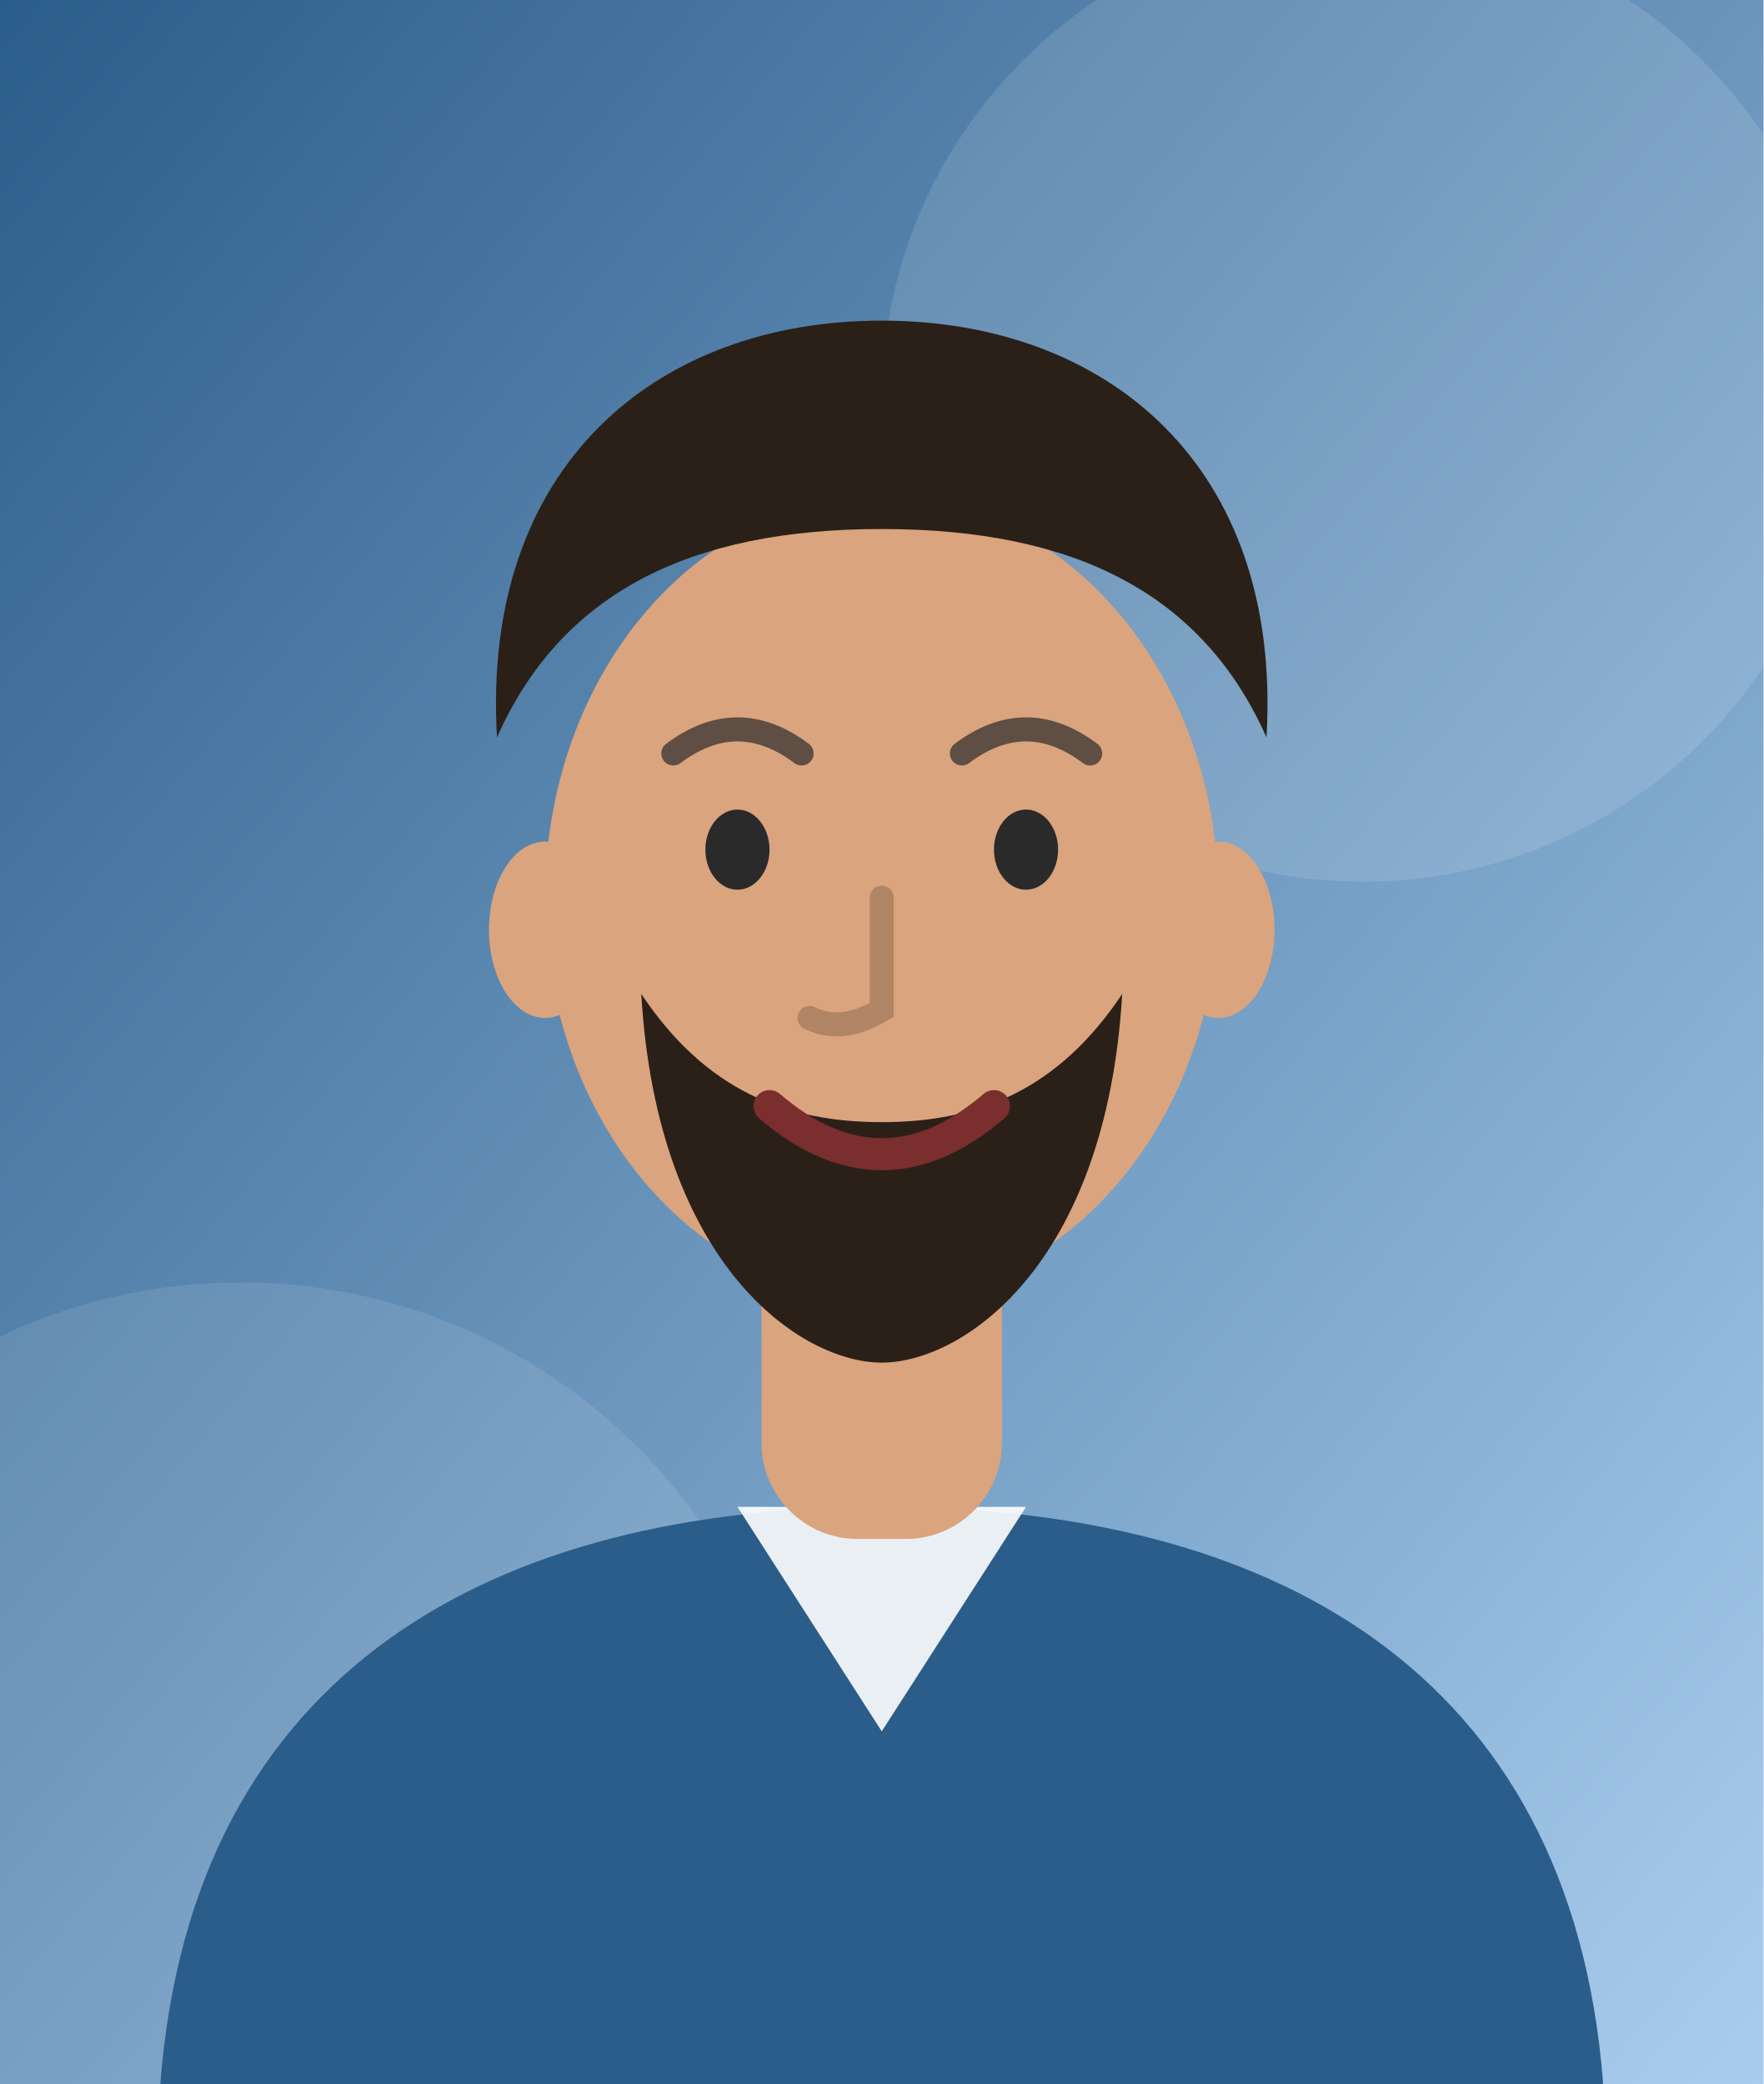
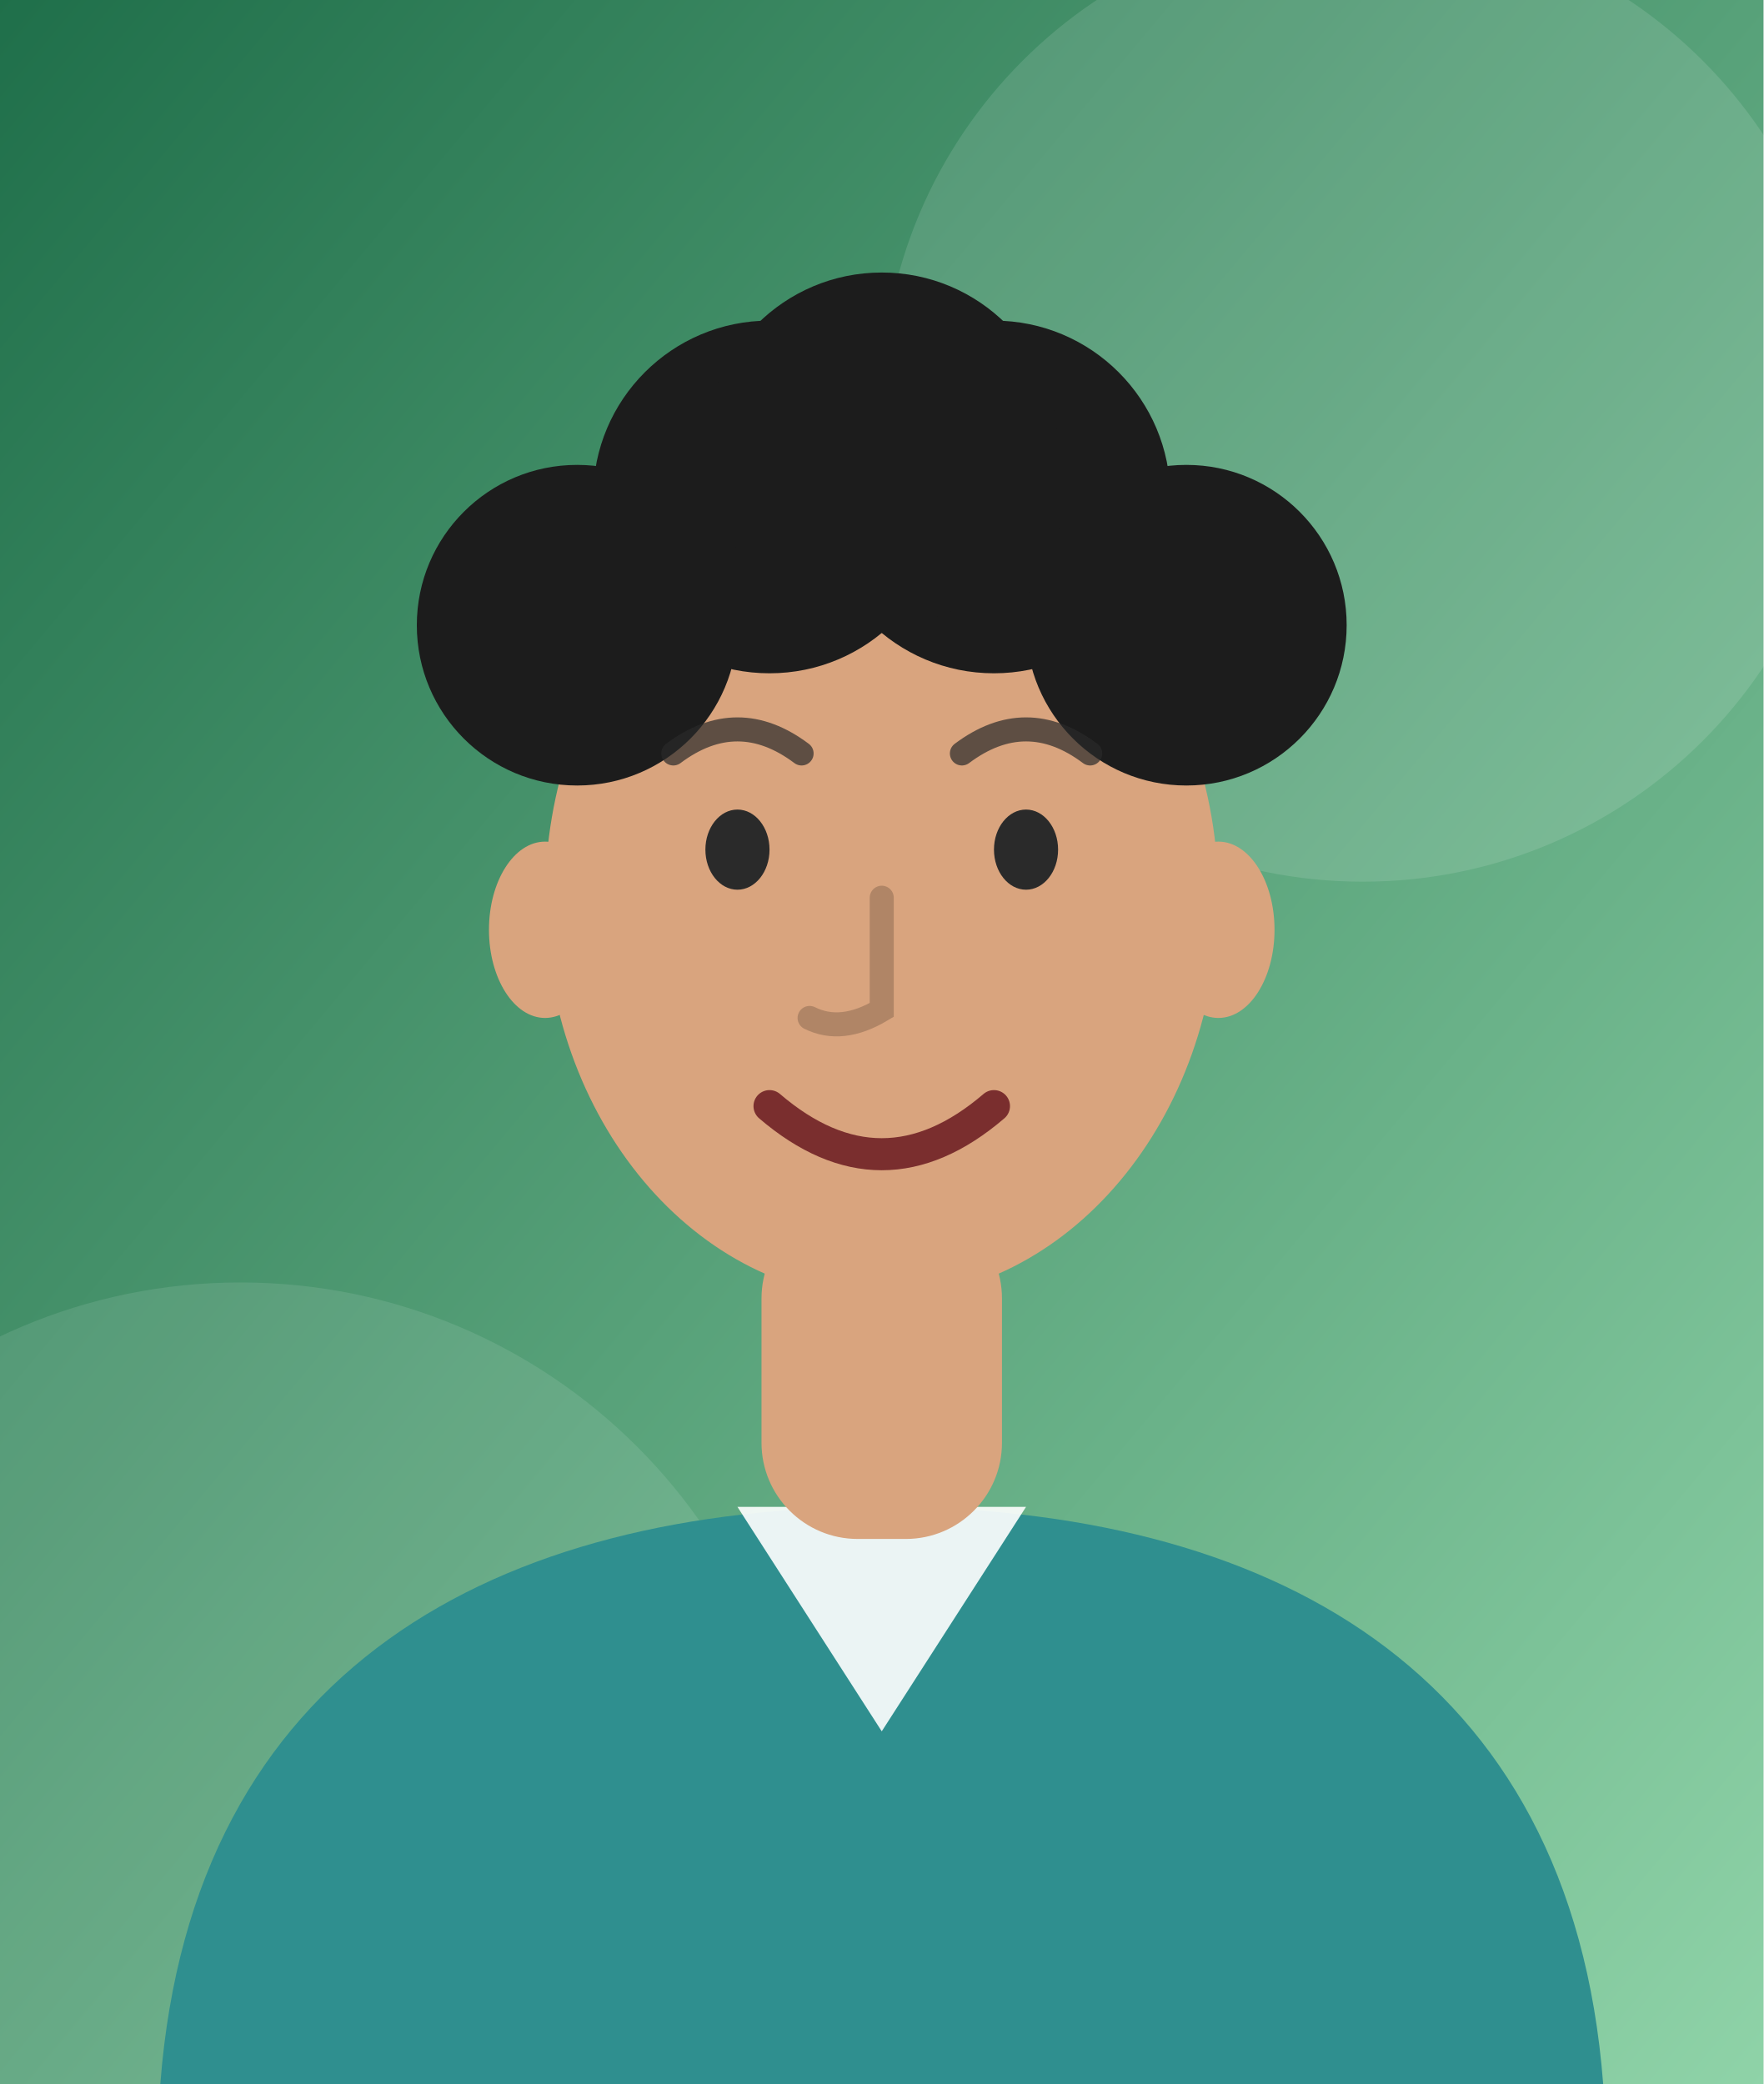
- <svg xmlns="http://www.w3.org/2000/svg" viewBox="0 0 220 260" role="img" aria-label="Platzhalter-Porträt Thomas Brinkmann">
+ <svg xmlns="http://www.w3.org/2000/svg" viewBox="0 0 220 260" role="img" aria-label="Platzhalter-Porträt Thorsten Fibbe">
  <defs>
    <linearGradient id="g" x1="0" y1="0" x2="1" y2="1">
-       <stop offset="0" stop-color="#2b5d8a" />
-       <stop offset="1" stop-color="#a9cdee" />
+       <stop offset="0" stop-color="#1f6f4a" />
+       <stop offset="1" stop-color="#8fd3a8" />
    </linearGradient>
  </defs>
  <rect width="220" height="260" fill="url(#g)" />
  <circle cx="170" cy="50" r="60" fill="#fff" opacity=".12" />
  <circle cx="30" cy="230" r="70" fill="#fff" opacity=".10" />
-   <path d="M20 260c4-52 42-72 90-72s86 20 90 72z" fill="#2b5d8a" />
+   <path d="M20 260c4-52 42-72 90-72s86 20 90 72z" fill="#2f8f8f" />
  <path d="M92 188l18 28 18-28z" fill="#fff" opacity=".9" />
  <rect x="95" y="150" width="30" height="42" rx="12" fill="#d9a47e" />
  <ellipse cx="110" cy="112" rx="42" ry="50" fill="#d9a47e" />
  <ellipse cx="68" cy="116" rx="7" ry="11" fill="#d9a47e" />
  <ellipse cx="152" cy="116" rx="7" ry="11" fill="#d9a47e" />
-   <path d="M62 92c-2-34 20-52 48-52s50 18 48 52c-8-18-24-26-48-26s-40 8-48 26z" fill="#2a2018" />
-   <path d="M80 124c2 34 20 46 30 46s28-12 30-46c-8 12-18 16-30 16s-22-4-30-16z" fill="#2a2018" />
+   <g fill="#1c1c1c">
+     <circle cx="72" cy="78" r="20" />
+     <circle cx="96" cy="62" r="22" />
+     <circle cx="124" cy="62" r="22" />
+     <circle cx="148" cy="78" r="20" />
+     <circle cx="110" cy="56" r="22" />
+   </g>
  <ellipse cx="92" cy="106" rx="4" ry="5" fill="#2a2a2a" />
  <ellipse cx="128" cy="106" rx="4" ry="5" fill="#2a2a2a" />
  <path d="M84 94q8-6 16 0M120 94q8-6 16 0" stroke="#2a2a2a" stroke-width="3" fill="none" stroke-linecap="round" opacity=".7" />
  <path d="M110 112v14q-5 3-9 1" stroke="#00000030" stroke-width="3" fill="none" stroke-linecap="round" />
  <path d="M96 138q14 12 28 0" stroke="#7a2e2e" stroke-width="4" fill="none" stroke-linecap="round" />
</svg>
